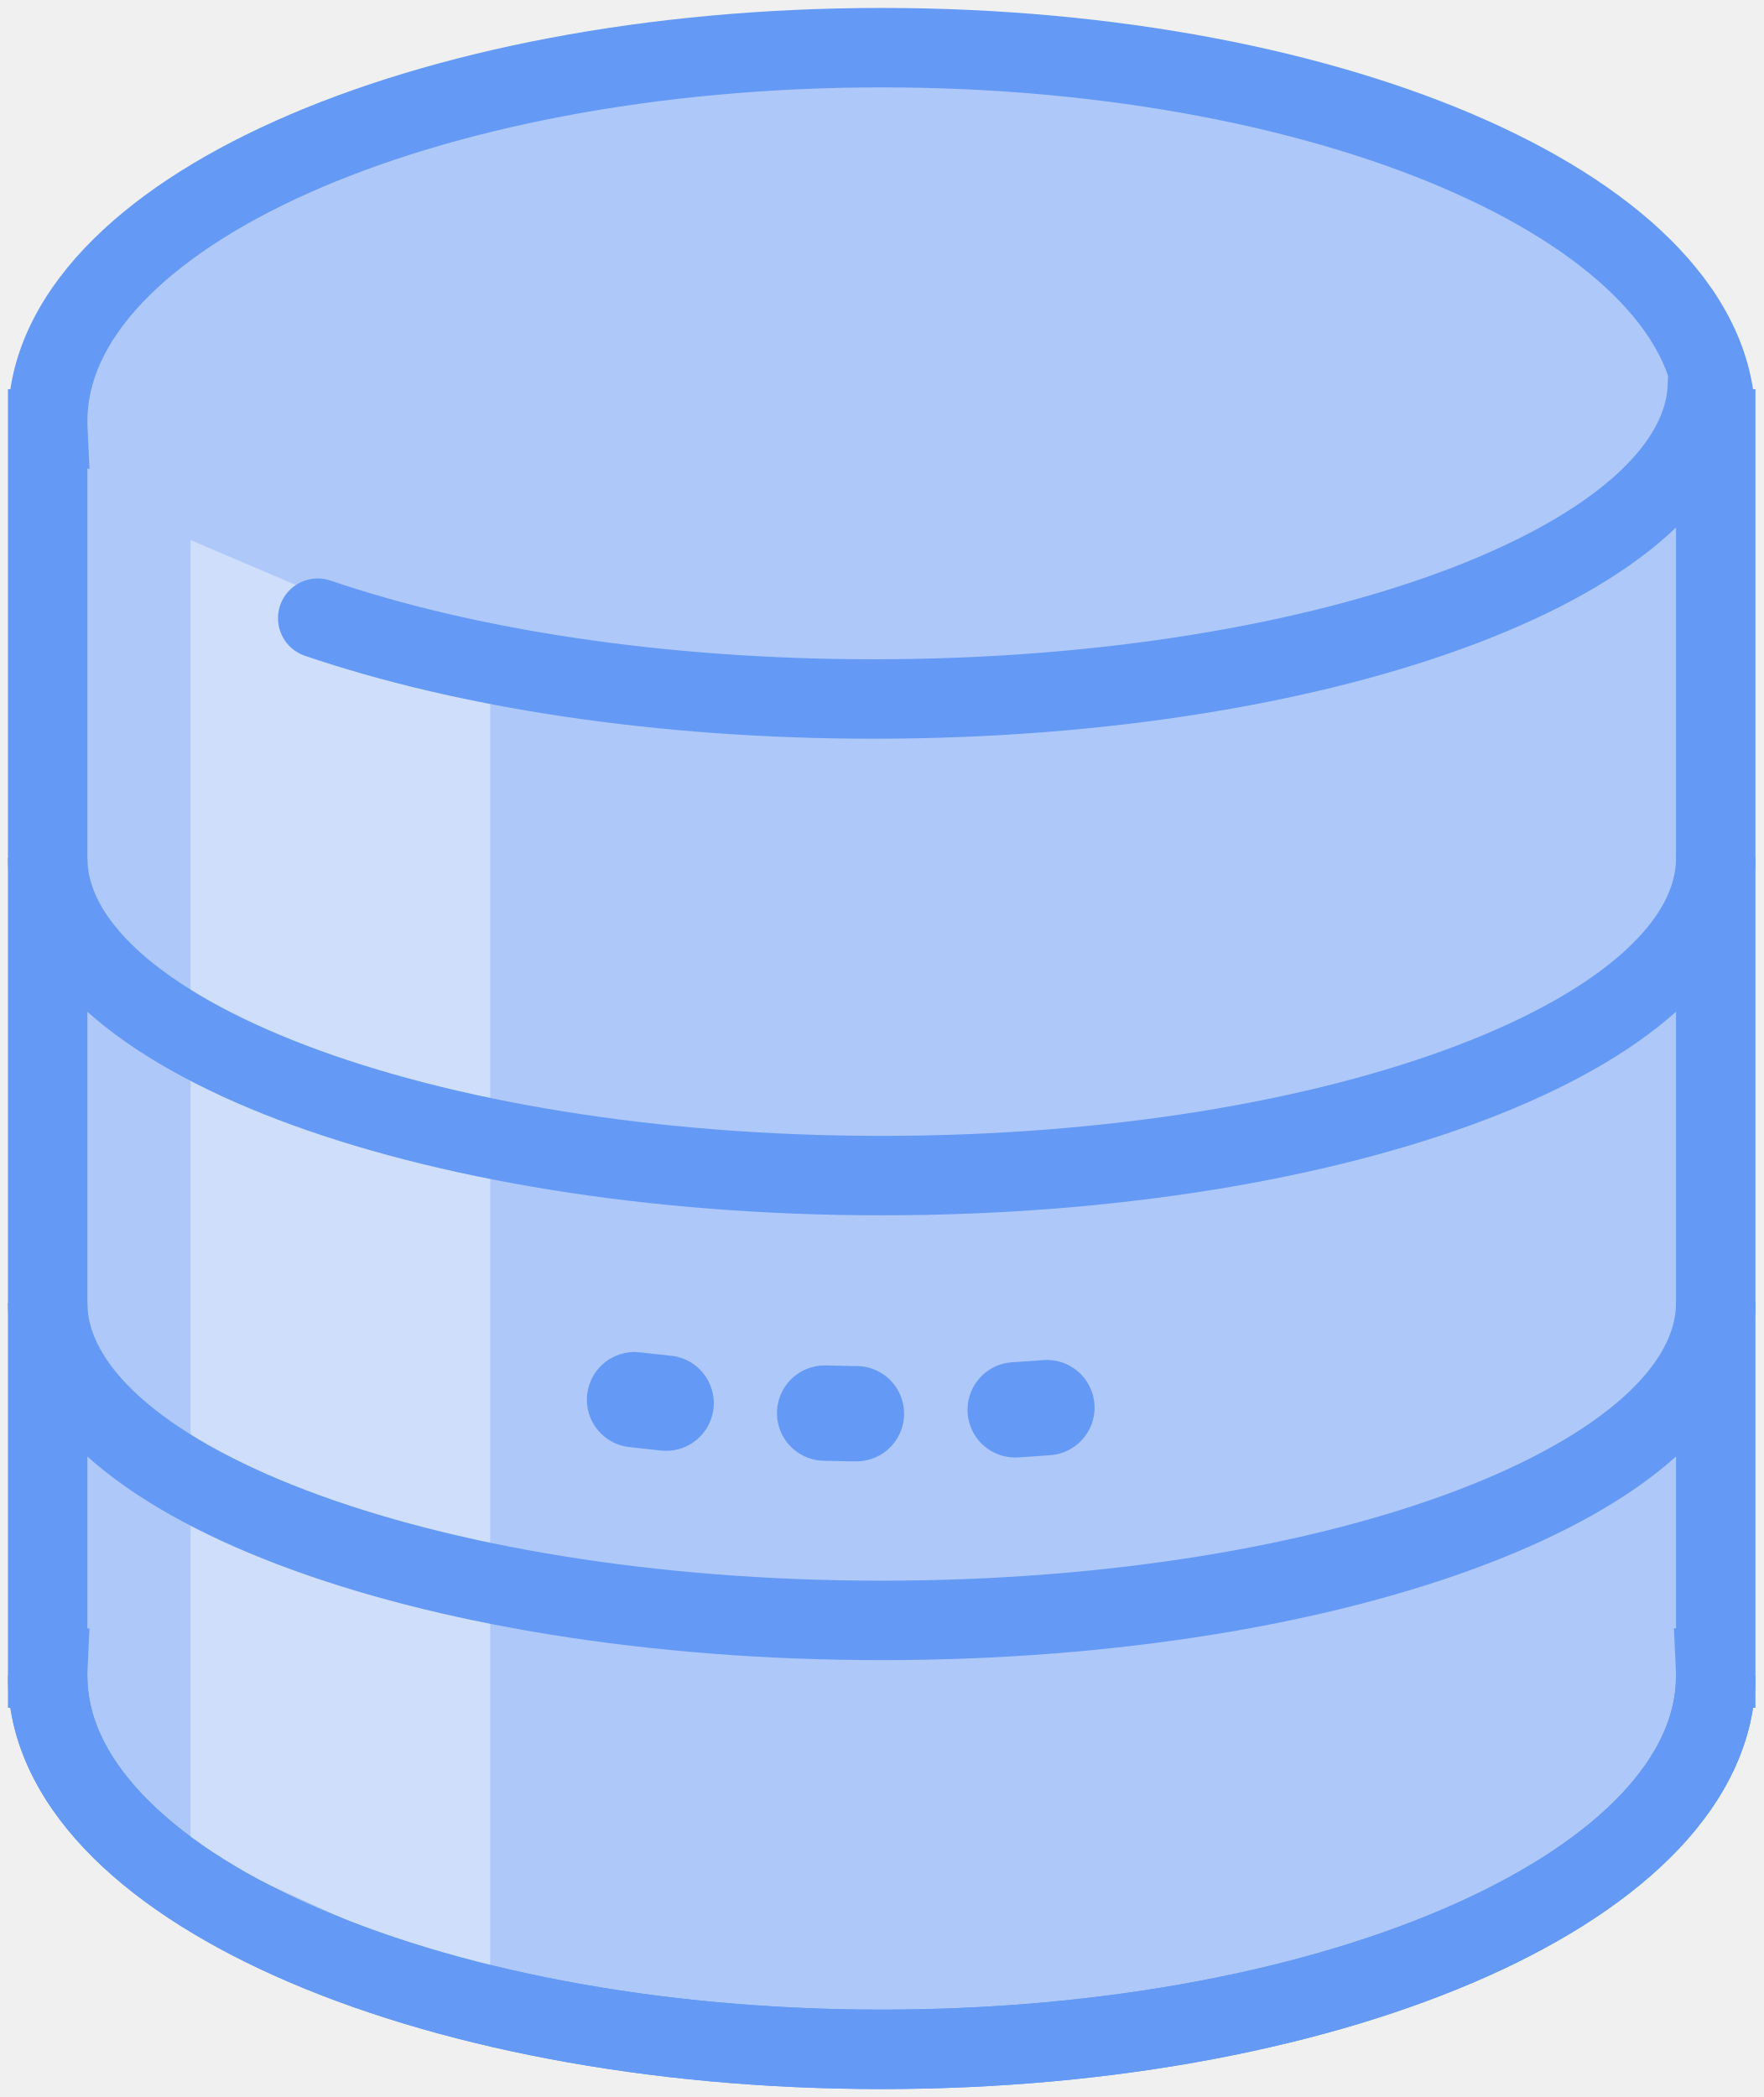
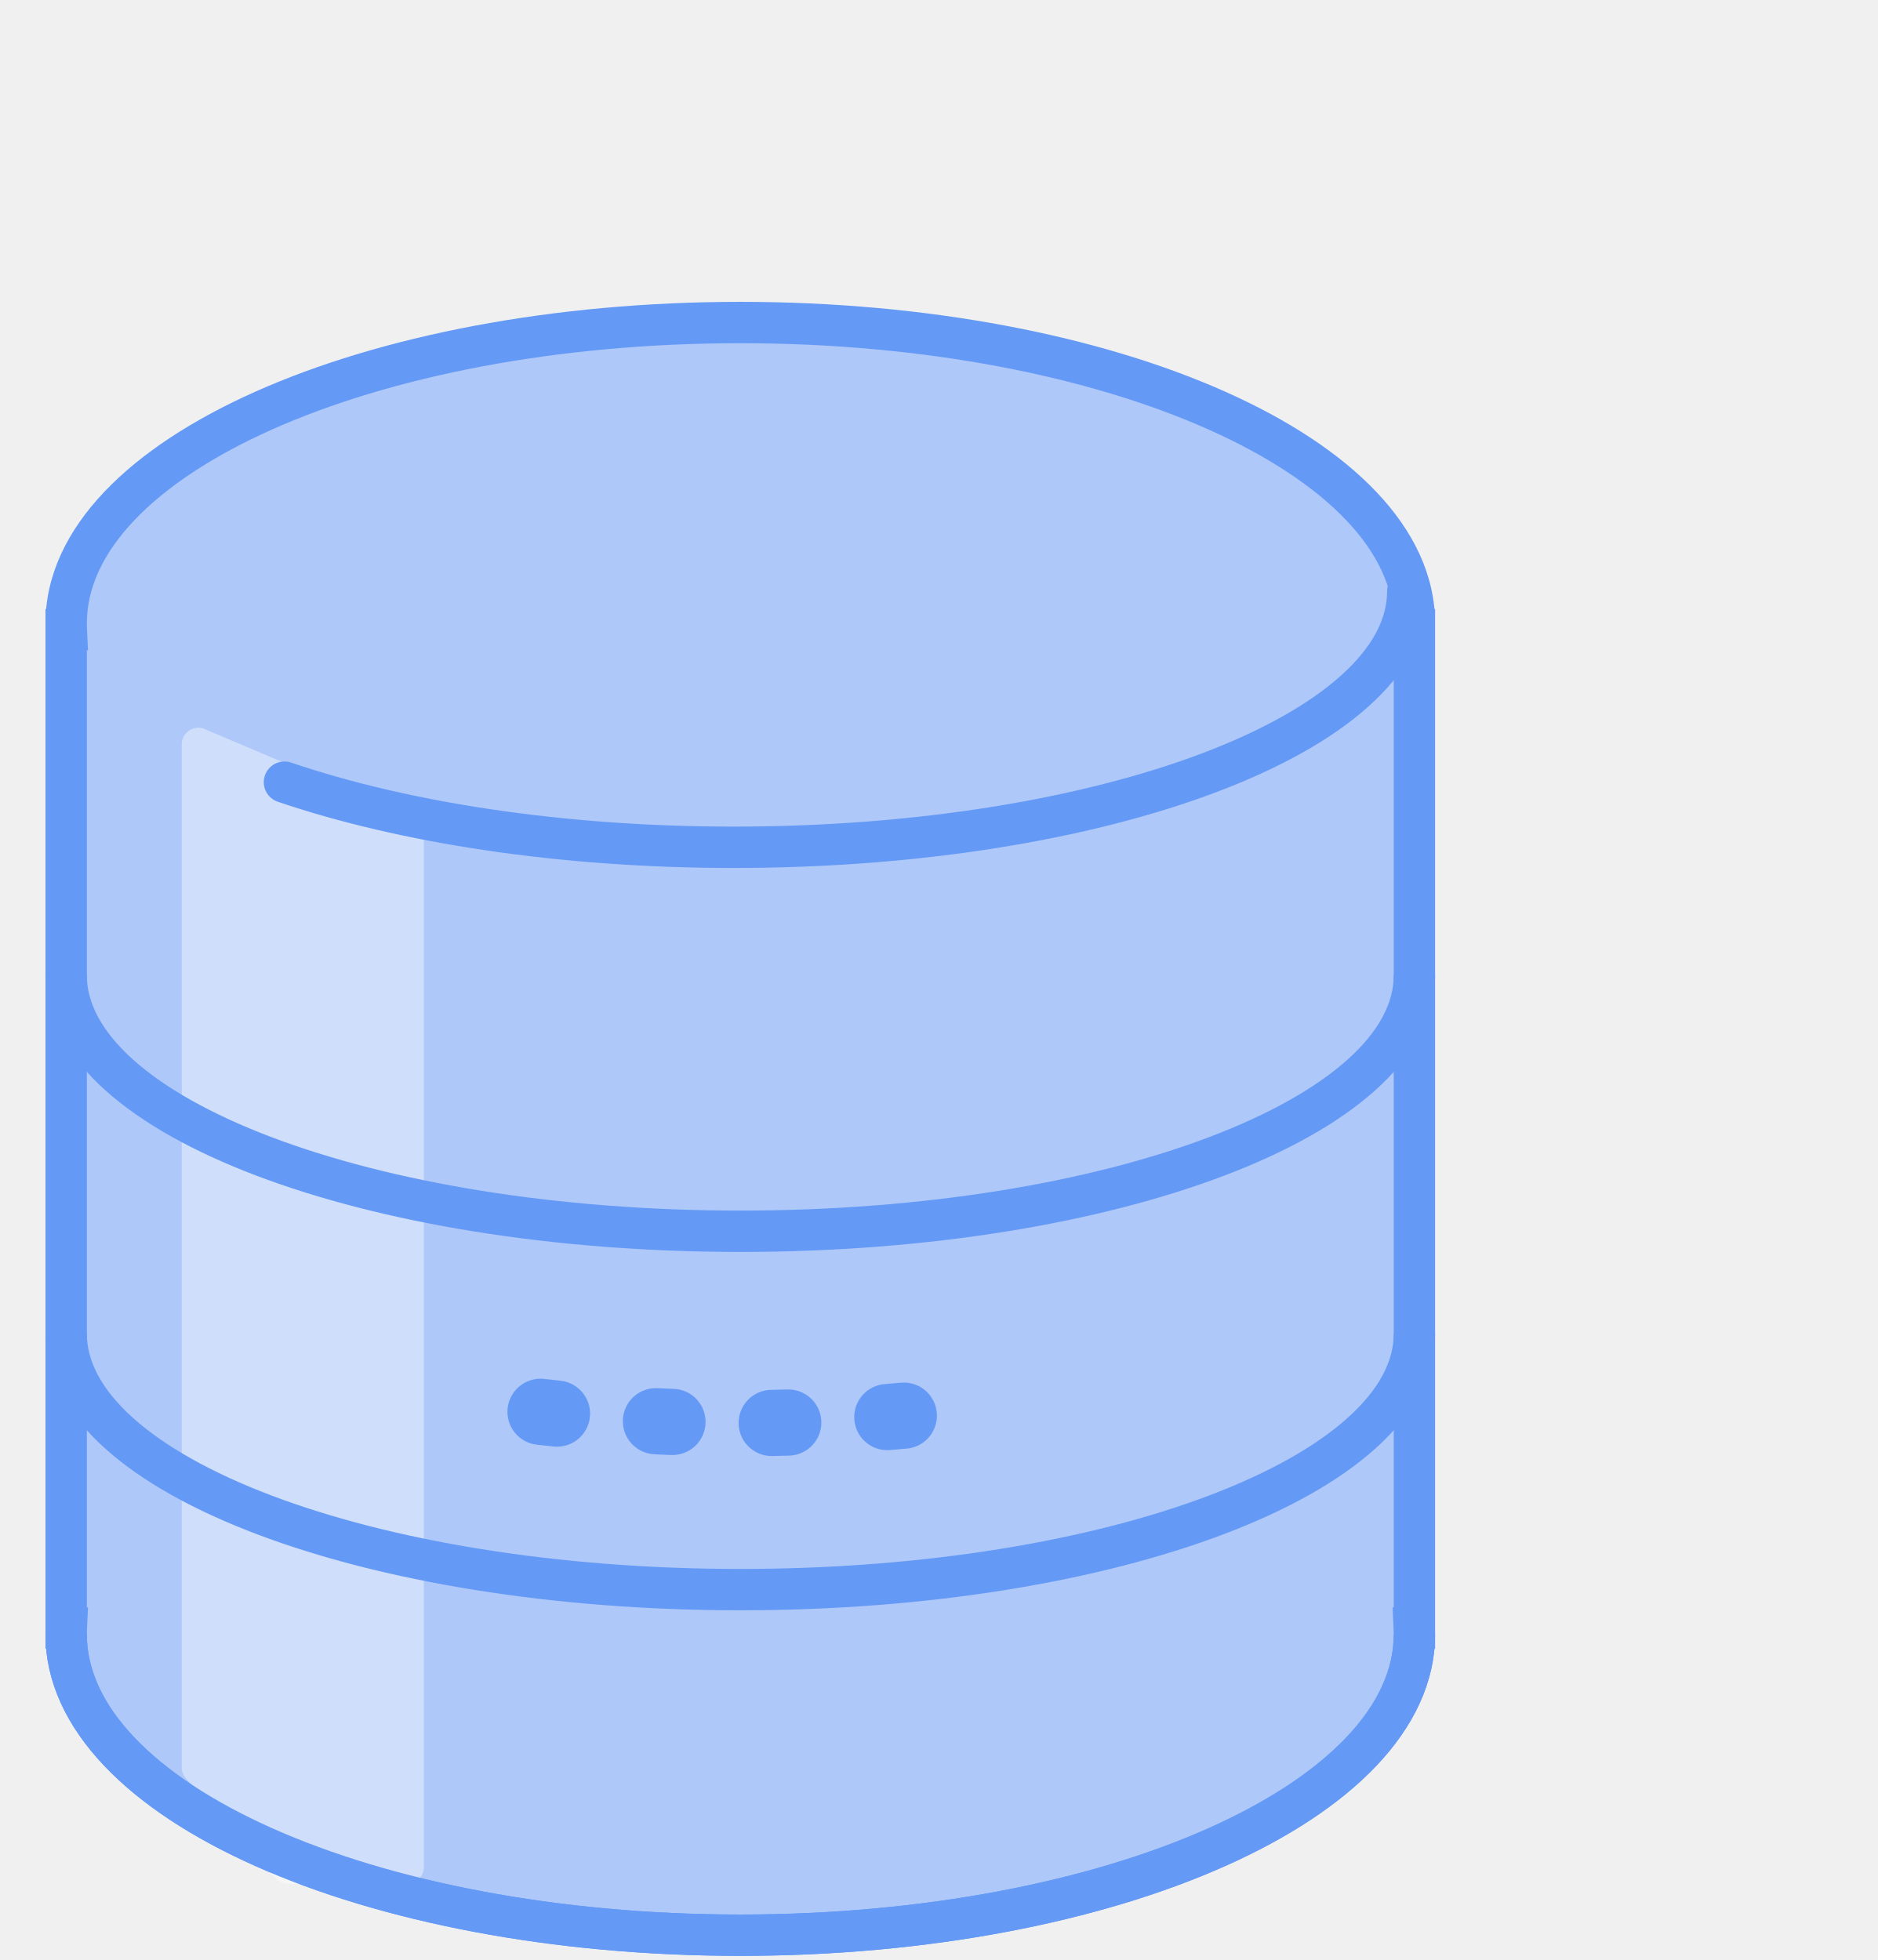
- <svg xmlns="http://www.w3.org/2000/svg" width="111" height="132" viewBox="0 0 111 132" fill="none">
-   <g id="db-icon">
-     <g id="Group 14">
-       <g id="Combined Shape">
-         <path fill-rule="evenodd" clip-rule="evenodd" d="M107.988 27C107.996 26.834 108 26.667 108 26.5C108 13.521 84.495 3 55.5 3C26.505 3 3 13.521 3 26.5C3 26.667 3.004 26.834 3.012 27H3V105H3.012C3.004 105.166 3 105.333 3 105.5C3 118.479 26.505 129 55.5 129C84.495 129 108 118.479 108 105.5C108 105.333 107.996 105.166 107.988 105H108V27H107.988Z" fill="#AEC8F9" />
-         <path d="M107.988 27L105.491 26.884L105.369 29.5H107.988V27ZM3.012 27V29.5H5.631L5.509 26.884L3.012 27ZM3 27V24.5H0.5V27H3ZM3 105H0.5V107.5H3V105ZM3.012 105L5.509 105.116L5.631 102.5H3.012V105ZM107.988 105V102.5H105.369L105.491 105.116L107.988 105ZM108 105V107.5H110.5V105H108ZM108 27H110.5V24.5H108V27ZM105.5 26.5C105.5 26.628 105.497 26.756 105.491 26.884L110.486 27.116C110.495 26.912 110.5 26.706 110.5 26.5H105.5ZM55.5 5.5C69.729 5.5 82.491 8.087 91.602 12.165C96.16 14.205 99.695 16.57 102.057 19.07C104.407 21.556 105.5 24.063 105.5 26.5H110.5C110.5 22.448 108.655 18.772 105.691 15.636C102.74 12.513 98.587 9.813 93.644 7.601C83.754 3.174 70.266 0.5 55.5 0.5V5.5ZM5.5 26.5C5.5 24.063 6.593 21.556 8.943 19.07C11.305 16.57 14.84 14.205 19.398 12.165C28.509 8.087 41.271 5.5 55.5 5.5V0.5C40.734 0.5 27.246 3.174 17.355 7.601C12.413 9.813 8.26 12.513 5.309 15.636C2.345 18.772 0.5 22.448 0.5 26.5H5.5ZM5.509 26.884C5.503 26.756 5.5 26.628 5.5 26.5H0.5C0.5 26.706 0.505 26.911 0.514 27.116L5.509 26.884ZM3 29.5H3.012V24.5H3V29.5ZM5.5 105V27H0.5V105H5.5ZM3.012 102.5H3V107.5H3.012V102.5ZM5.5 105.5C5.5 105.372 5.503 105.244 5.509 105.116L0.514 104.884C0.505 105.089 0.5 105.294 0.5 105.5H5.5ZM55.5 126.5C41.271 126.5 28.509 123.913 19.398 119.835C14.84 117.795 11.305 115.43 8.943 112.93C6.593 110.444 5.5 107.937 5.5 105.5H0.5C0.5 109.552 2.345 113.228 5.309 116.364C8.26 119.487 12.413 122.187 17.355 124.399C27.246 128.826 40.734 131.5 55.5 131.5V126.5ZM105.5 105.5C105.5 107.937 104.407 110.444 102.057 112.93C99.695 115.43 96.16 117.795 91.602 119.835C82.491 123.913 69.729 126.5 55.5 126.5V131.5C70.266 131.5 83.754 128.826 93.644 124.399C98.587 122.187 102.74 119.487 105.691 116.364C108.655 113.228 110.5 109.552 110.5 105.5H105.5ZM105.491 105.116C105.497 105.244 105.5 105.372 105.5 105.5H110.5C110.5 105.294 110.495 105.089 110.486 104.884L105.491 105.116ZM108 102.5H107.988V107.5H108V102.5ZM105.5 27V105H110.5V27H105.5ZM107.988 29.5H108V24.5H107.988V29.5Z" fill="#6499F5" />
-       </g>
-       <path id="Path" d="M39.943 88.107C44.859 88.688 50.084 89 55.5 89C61.44 89 67.15 88.624 72.474 87.932" stroke="#6499F5" stroke-width="6" stroke-linecap="round" stroke-dasharray="2 10" />
-       <path id="Rectangle" fill-rule="evenodd" clip-rule="evenodd" d="M12 34L30.858 42.033V124.978L12 116.387V34Z" fill="white" fill-opacity="0.4" />
-       <path id="Path_2" d="M3 82C3 93.046 26.505 102 55.5 102C84.495 102 108 93.046 108 82" stroke="#6499F5" stroke-width="5" />
-       <path id="Path Copy" d="M3 54C3 65.046 26.505 74 55.5 74C84.495 74 108 65.046 108 54" stroke="#6499F5" stroke-width="5" />
-       <path id="Path_3" d="M20 38.913C29.286 42.077 41.546 44 54.984 44C83.979 44 107.484 35.046 107.484 24" stroke="#6499F5" stroke-width="5" stroke-linecap="round" />
-       <path id="Path_4" d="M3 105.5C3 118.479 26.505 129 55.5 129C84.495 129 108 118.479 108 105.5" stroke="#6499F5" stroke-width="5" />
-     </g>
-   </g>
+ <svg xmlns="http://www.w3.org/2000/svg" width="227" height="237" viewBox="0 0 227 237" fill="none">
+   <path fill-rule="evenodd" clip-rule="evenodd" d="M170.982 76.143C170.994 75.886 171 75.628 171 75.369C171 55.283 134.511 39 89.5 39C44.489 39 8 55.283 8 75.369C8 75.628 8.006 75.886 8.018 76.143H8V196.857H8.018C8.006 197.114 8 197.372 8 197.631C8 217.717 44.489 234 89.5 234C134.511 234 171 217.717 171 197.631C171 197.372 170.994 197.114 170.982 196.857H171V76.143H170.982Z" fill="#AEC8F9" />
+   <path d="M170.982 76.143L168.485 76.026L168.362 78.643H170.982V76.143ZM8.018 76.143V78.643H10.638L10.515 76.026L8.018 76.143ZM8 76.143V73.643H5.5V76.143H8ZM8 196.857H5.5V199.357H8V196.857ZM8.018 196.857L10.515 196.974L10.638 194.357H8.018V196.857ZM170.982 196.857V194.357H168.362L168.485 196.974L170.982 196.857ZM171 196.857V199.357H173.5V196.857H171ZM171 76.143H173.5V73.643H171V76.143ZM168.5 75.369C168.5 75.589 168.495 75.808 168.485 76.026L173.479 76.26C173.493 75.963 173.5 75.667 173.5 75.369H168.5ZM89.5 41.5C111.738 41.5 131.751 45.527 146.11 51.935C153.293 55.141 158.952 58.892 162.781 62.932C166.598 66.959 168.5 71.157 168.5 75.369H173.5C173.5 69.538 170.841 64.168 166.41 59.493C161.991 54.831 155.714 50.745 148.148 47.369C133.01 40.614 112.273 36.5 89.5 36.5V41.5ZM10.5 75.369C10.5 71.157 12.402 66.959 16.219 62.932C20.048 58.892 25.707 55.141 32.89 51.935C47.249 45.527 67.262 41.5 89.5 41.5V36.5C66.727 36.5 45.99 40.614 30.852 47.369C23.286 50.745 17.009 54.831 12.59 59.493C8.159 64.168 5.5 69.538 5.5 75.369H10.5ZM10.515 76.026C10.505 75.808 10.5 75.589 10.5 75.369H5.5C5.5 75.667 5.507 75.963 5.521 76.26L10.515 76.026ZM8 78.643H8.018V73.643H8V78.643ZM10.5 196.857V76.143H5.5V196.857H10.5ZM8.018 194.357H8V199.357H8.018V194.357ZM10.5 197.631C10.5 197.411 10.505 197.192 10.515 196.974L5.521 196.74C5.507 197.036 5.5 197.333 5.5 197.631H10.5ZM89.5 231.5C67.262 231.5 47.249 227.473 32.89 221.065C25.707 217.859 20.048 214.108 16.219 210.068C12.402 206.041 10.5 201.843 10.5 197.631H5.5C5.5 203.462 8.159 208.832 12.59 213.507C17.009 218.169 23.286 222.255 30.852 225.631C45.99 232.386 66.727 236.5 89.5 236.5V231.5ZM168.5 197.631C168.5 201.843 166.598 206.041 162.781 210.068C158.952 214.108 153.293 217.859 146.11 221.065C131.751 227.473 111.738 231.5 89.5 231.5V236.5C112.273 236.5 133.01 232.386 148.148 225.631C155.714 222.255 161.991 218.169 166.41 213.507C170.841 208.832 173.5 203.462 173.5 197.631H168.5ZM168.485 196.974C168.495 197.192 168.5 197.411 168.5 197.631H173.5C173.5 197.333 173.493 197.037 173.479 196.74L168.485 196.974ZM171 194.357H170.982V199.357H171V194.357ZM168.5 76.143V196.857H173.5V76.143H168.5ZM170.982 78.643H171V73.643H170.982V78.643Z" fill="#6499F5" />
+   <path d="M65.35 170.714C72.981 171.612 81.091 172.095 89.5 172.095C98.721 172.095 107.584 171.514 115.849 170.442" stroke="#6499F5" stroke-width="8" stroke-linecap="round" stroke-dasharray="2 12" />
+   <path fill-rule="evenodd" clip-rule="evenodd" d="M21.971 89.998C21.971 88.565 23.433 87.597 24.753 88.157L50.028 98.891C50.766 99.205 51.246 99.93 51.246 100.732V225.775C51.246 226.879 50.35 227.775 49.246 227.775H34.804C34.236 227.775 33.695 227.533 33.316 227.111L22.483 215.049C22.153 214.682 21.971 214.206 21.971 213.713V89.998Z" fill="white" fill-opacity="0.4" />
+   <path d="M8 161.262C8 178.356 44.489 192.214 89.5 192.214C134.511 192.214 171 178.356 171 161.262" stroke="#6499F5" stroke-width="5" />
+   <path d="M8 117.928C8 135.023 44.489 148.881 89.5 148.881C134.511 148.881 171 135.023 171 117.928" stroke="#6499F5" stroke-width="5" />
+   <path d="M34.391 94.579C48.807 99.475 67.838 102.452 88.699 102.452C133.711 102.452 170.199 88.594 170.199 71.5" stroke="#6499F5" stroke-width="5" stroke-linecap="round" />
+   <path d="M8 197.631C8 217.717 44.489 234 89.5 234C134.511 234 171 217.717 171 197.631" stroke="#6499F5" stroke-width="5" />
</svg>
